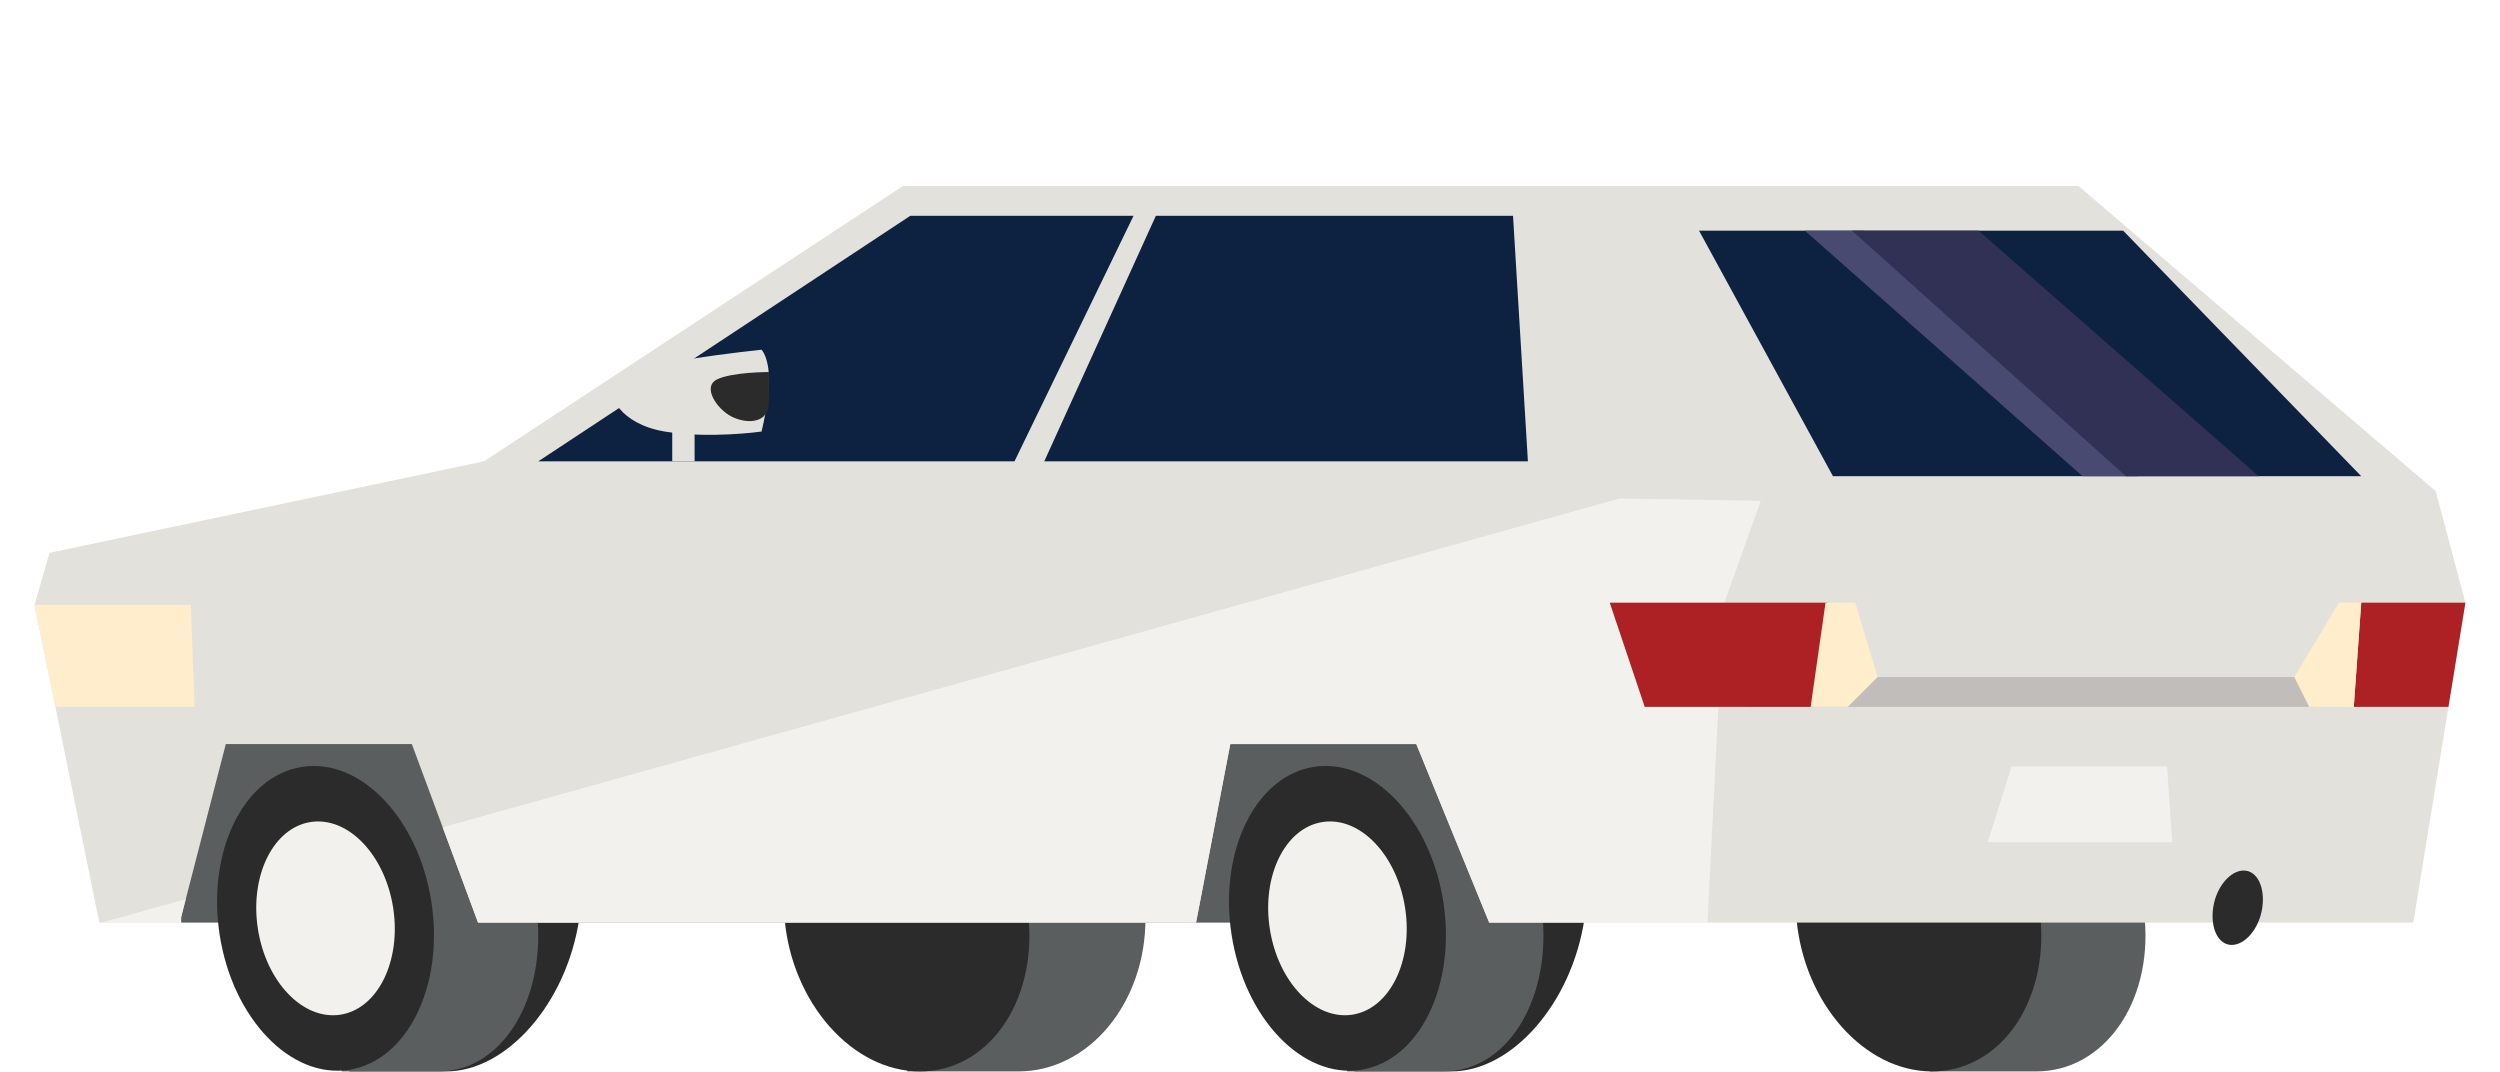
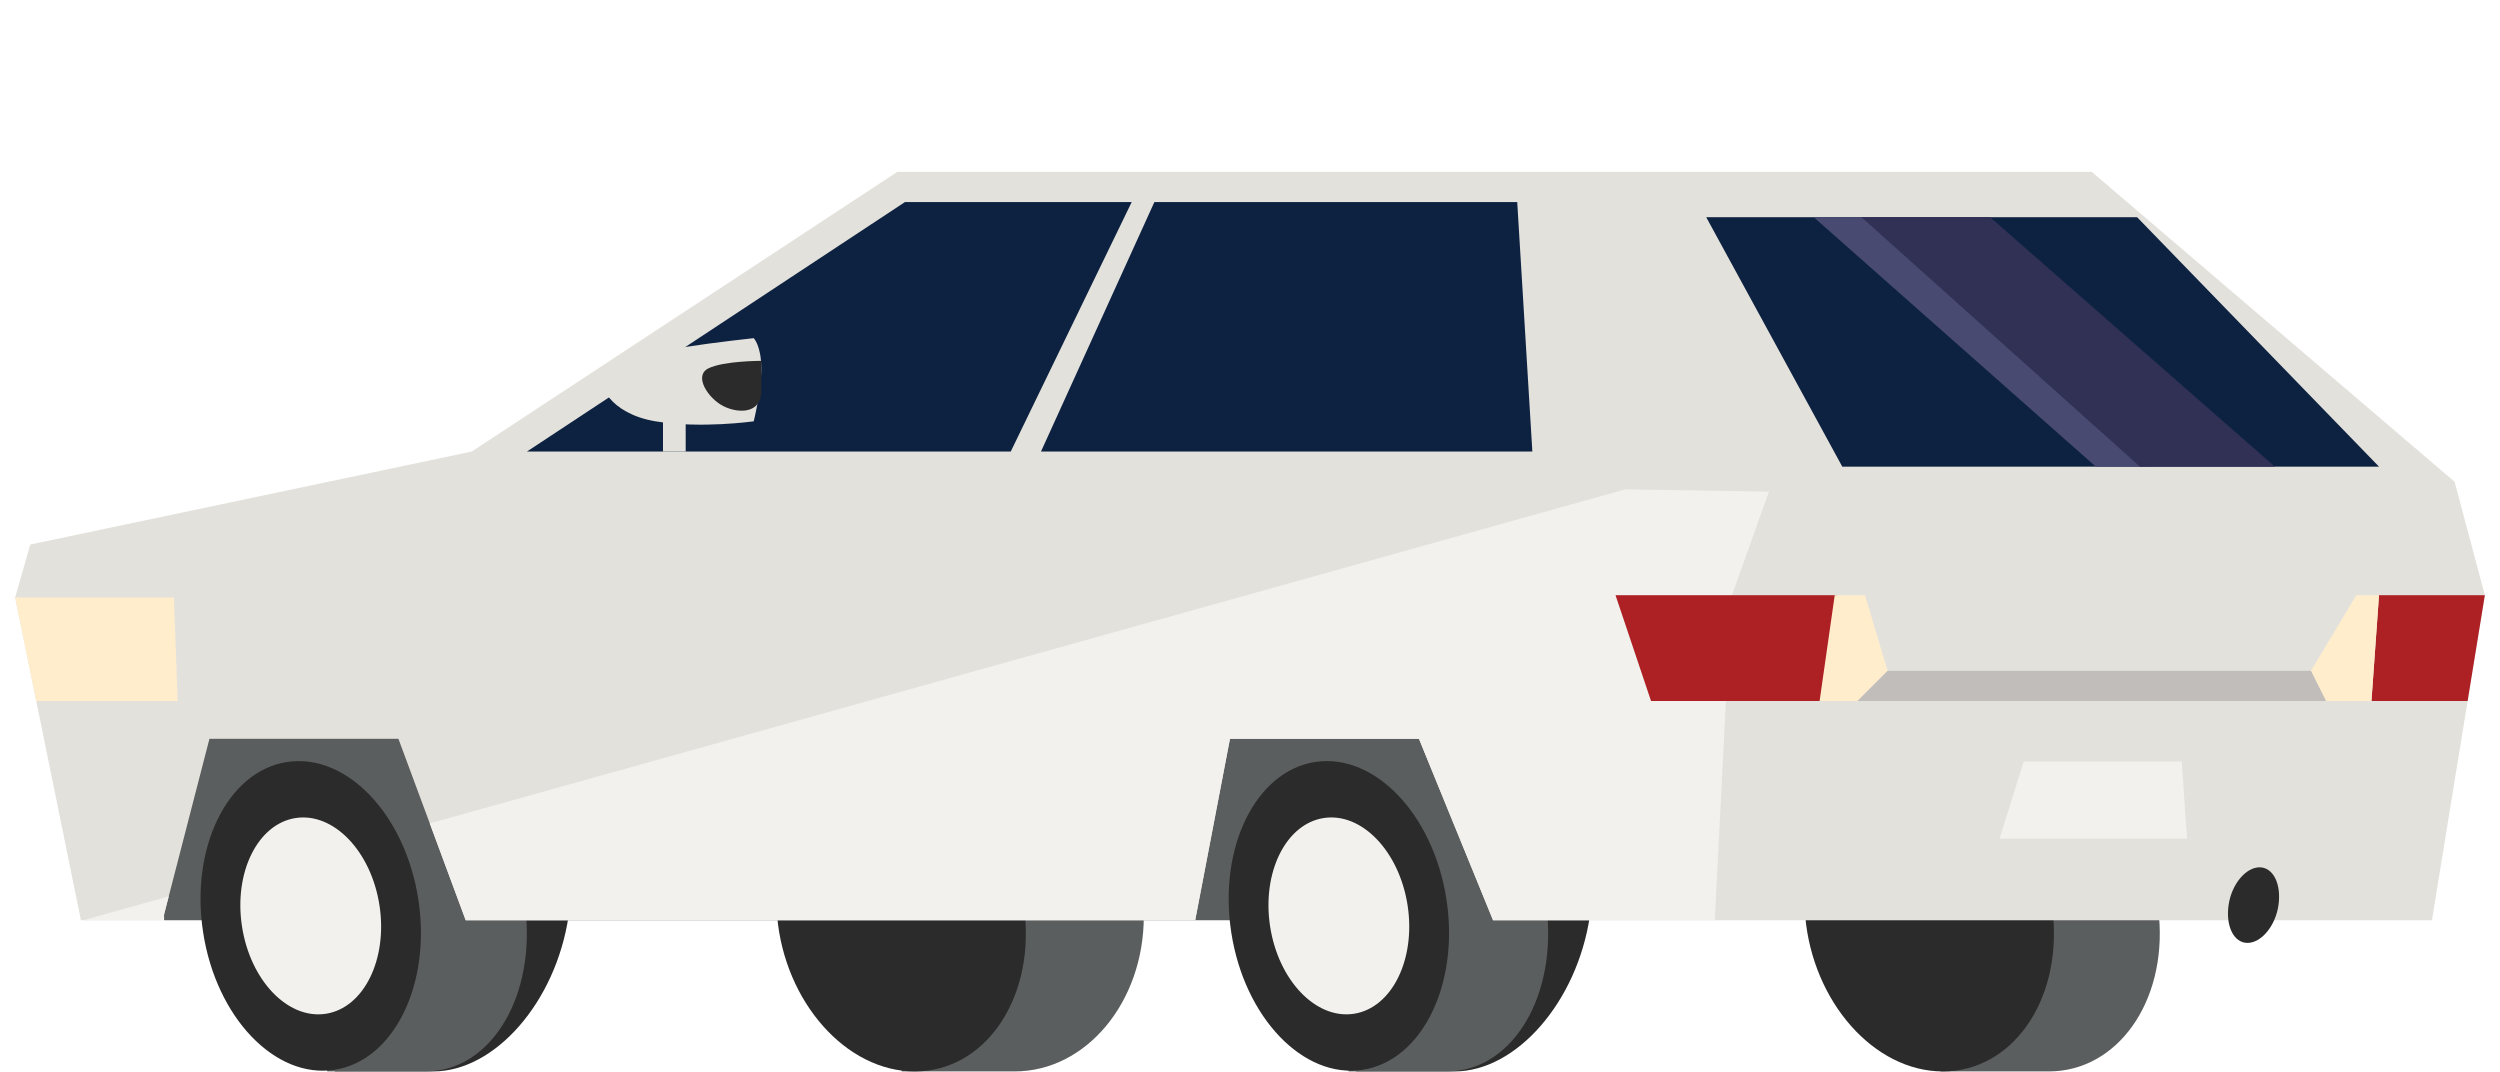
- <svg xmlns="http://www.w3.org/2000/svg" width="100%" height="100%" viewBox="0 0 336 144" version="1.1" xml:space="preserve" style="fill-rule:evenodd;clip-rule:evenodd;stroke-linejoin:round;stroke-miterlimit:1.414;">
-   <g id="car-angled-rear-left" transform="matrix(1,0,0,1,-1256,-628.493)">
+ <svg xmlns="http://www.w3.org/2000/svg" width="100%" height="100%" viewBox="0 0 420 180" version="1.1" xml:space="preserve" style="fill-rule:evenodd;clip-rule:evenodd;stroke-linejoin:round;stroke-miterlimit:2;">
+   <g id="car-angled-rear-left" transform="matrix(1.27,0,0,1.27,-1598.48,-801.066)">
    <g transform="matrix(-1,0,0,1,2834.35,13.4928)">
-       <path d="M1512.4,718C1504.2,718 1498.8,727.2 1500.5,738.5C1502.2,749.8 1510.2,759 1518.4,759C1524.4,759 1531.4,759 1531.4,759C1531.9,756.4 1530.7,741.6 1530.3,738.5C1528.7,727.2 1520.7,718 1512.4,718Z" style="fill:rgb(42,43,42);fill-rule:nonzero;" />
+       <path d="M1512.4,718C1504.2,718 1498.8,727.2 1500.5,738.5C1502.2,749.8 1510.2,759 1518.4,759L1531.4,759C1531.9,756.4 1530.7,741.6 1530.3,738.5C1528.7,727.2 1520.7,718 1512.4,718Z" style="fill:rgb(42,43,42);fill-rule:nonzero;" />
    </g>
    <g transform="matrix(-1,0,0,1,2834.35,13.4928)">
-       <path d="M1522.7,718C1514.5,718 1507.1,727.2 1506.1,738.5C1505.2,749.8 1511.1,759 1519.4,759C1525.4,759 1532.4,759 1532.4,759C1533.5,756.4 1535.7,741.6 1535.9,738.5C1536.9,727.2 1531,718 1522.7,718Z" style="fill:rgb(91,94,94);fill-rule:nonzero;" />
+       <path d="M1522.7,718C1514.5,718 1507.1,727.2 1506.1,738.5C1505.2,749.8 1511.1,759 1519.4,759L1532.4,759C1533.5,756.4 1535.7,741.6 1535.9,738.5C1536.9,727.2 1531,718 1522.7,718Z" style="fill:rgb(91,94,94);fill-rule:nonzero;" />
    </g>
    <g transform="matrix(-1,0,0,1,2834.35,13.4928)">
-       <path d="M1441.5,718C1432.1,718 1424.5,727.2 1424.4,738.5C1424.4,749.8 1432,759 1441.5,759C1448.4,759 1456.4,759 1456.4,759C1457.4,756.4 1458.5,741.6 1458.5,738.5C1458.6,727.2 1450.9,718 1441.5,718Z" style="fill:rgb(91,94,94);fill-rule:nonzero;" />
+       <path d="M1441.5,718C1432.1,718 1424.5,727.2 1424.4,738.5C1424.4,749.8 1432,759 1441.5,759L1456.4,759C1457.4,756.4 1458.5,741.6 1458.5,738.5C1458.6,727.2 1450.9,718 1441.5,718Z" style="fill:rgb(91,94,94);fill-rule:nonzero;" />
    </g>
    <g transform="matrix(-1,0,0,1,2834.35,13.4928)">
      <rect x="1378" y="711" width="176" height="28" style="fill:rgb(91,94,94);" />
    </g>
    <g transform="matrix(-0.1526,-0.9883,-0.9883,0.1526,2263.79,2155.87)">
      <ellipse cx="1534.6" cy="738.5" rx="20.6" ry="14.4" style="fill:rgb(42,43,42);" />
    </g>
    <g transform="matrix(-1,0,0,1,2834.35,13.4928)">
      <path d="M1458.3,718C1449.2,718 1441.1,727.2 1440.1,738.5C1439.1,749.8 1445.6,759 1454.7,759C1463.8,759 1471.9,749.8 1472.9,738.5C1473.9,727.2 1467.4,718 1458.3,718Z" style="fill:rgb(42,43,42);fill-rule:nonzero;" />
    </g>
    <g transform="matrix(-1,0,0,1,2834.35,13.4928)">
-       <path d="M1308.3,718C1299.2,718 1291.1,727.2 1290.1,738.5C1289.1,749.8 1295.6,759 1304.7,759C1311.3,759 1319,759 1319,759C1320.2,756.4 1322.6,741.6 1322.9,738.5C1323.9,727.2 1317.4,718 1308.3,718Z" style="fill:rgb(91,94,94);fill-rule:nonzero;" />
+       <path d="M1308.3,718C1299.2,718 1291.1,727.2 1290.1,738.5C1289.1,749.8 1295.6,759 1304.7,759L1319,759C1320.2,756.4 1322.6,741.6 1322.9,738.5C1323.9,727.2 1317.4,718 1308.3,718Z" style="fill:rgb(91,94,94);fill-rule:nonzero;" />
    </g>
    <g transform="matrix(-1,0,0,1,2834.35,13.4928)">
-       <path d="M1377.3,718C1369.1,718 1363.7,727.2 1365.4,738.5C1367.1,749.8 1375.1,759 1383.3,759C1389.3,759 1396.3,759 1396.3,759C1396.8,756.4 1395.6,741.6 1395.2,738.5C1393.6,727.2 1385.6,718 1377.3,718Z" style="fill:rgb(42,43,42);fill-rule:nonzero;" />
+       <path d="M1377.3,718C1369.1,718 1363.7,727.2 1365.4,738.5C1367.1,749.8 1375.1,759 1383.3,759L1396.3,759C1396.8,756.4 1395.6,741.6 1395.2,738.5C1393.6,727.2 1385.6,718 1377.3,718Z" style="fill:rgb(42,43,42);fill-rule:nonzero;" />
    </g>
    <g transform="matrix(-1,0,0,1,2834.35,13.4928)">
-       <path d="M1387.6,718C1379.4,718 1372,727.2 1371,738.5C1370.1,749.8 1376,759 1384.3,759C1390.3,759 1397.3,759 1397.3,759C1398.4,756.4 1400.6,741.6 1400.8,738.5C1401.8,727.2 1395.9,718 1387.6,718Z" style="fill:rgb(91,94,94);fill-rule:nonzero;" />
+       <path d="M1387.6,718C1379.4,718 1372,727.2 1371,738.5C1370.1,749.8 1376,759 1384.3,759L1397.3,759C1398.4,756.4 1400.6,741.6 1400.8,738.5C1401.8,727.2 1395.9,718 1387.6,718Z" style="fill:rgb(91,94,94);fill-rule:nonzero;" />
    </g>
    <g transform="matrix(-1,0,0,1,2834.35,13.4928)">
      <path d="M1322.3,718C1313.2,718 1305.1,727.2 1304.1,738.5C1303.1,749.8 1309.6,759 1318.7,759C1327.8,759 1335.9,749.8 1336.9,738.5C1337.9,727.2 1331.4,718 1322.3,718Z" style="fill:rgb(42,43,42);fill-rule:nonzero;" />
    </g>
    <g transform="matrix(-0.1526,-0.9883,-0.9883,0.1526,2379.04,2021.46)">
      <ellipse cx="1398.6" cy="738.5" rx="20.6" ry="14.4" style="fill:rgb(42,43,42);" />
    </g>
    <g id="rims">
      <g transform="matrix(-0.1526,-0.9883,-0.9883,0.1526,2379.04,2021.46)">
        <ellipse cx="1398.6" cy="738.5" rx="13.1" ry="9.2" style="fill:rgb(243,241,237);" />
      </g>
      <g transform="matrix(-0.1526,-0.9883,-0.9883,0.1526,2263.79,2155.87)">
        <ellipse cx="1534.6" cy="738.5" rx="13.1" ry="9.2" style="fill:rgb(243,241,237);" />
      </g>
    </g>
    <g id="body__x2B__mask">
      <g transform="matrix(-1,0,0,1,2834.35,13.4928)">
        <clipPath id="_clip1">
          <path d="M1571.7,689.3L1513.3,677L1457,640L1299,640L1251,681L1247,696L1254,739L1378.2,739L1388,715L1413,715L1417.6,739L1514.1,739L1523,715L1548,715L1554.2,739L1565,739L1573.7,696.3L1571.7,689.3Z" />
        </clipPath>
        <g clip-path="url(#_clip1)">
          <path d="M1299,640L1457,640L1513.3,677L1571.7,689.3L1573.7,696.3L1565,739L1254,739L1247,696L1251,681L1299,640Z" style="fill:rgb(227,225,220);fill-rule:nonzero;" />
        </g>
      </g>
      <g transform="matrix(-1,0,0,1,2834.35,13.4928)">
        <clipPath id="_clip2">
          <path d="M1571.7,689.3L1513.3,677L1457,640L1299,640L1251,681L1247,696L1254,739L1378.2,739L1388,715L1413,715L1417.6,739L1514.1,739L1523,715L1548,715L1554.2,739L1565,739L1573.7,696.3L1571.7,689.3Z" />
        </clipPath>
        <g clip-path="url(#_clip2)">
          <path d="M1341.7,682.3L1346.7,696.3L1349,741.6L1574,741.6L1360.7,682C1360.7,682 1341.3,682.3 1341.7,682.3Z" style="fill:rgb(243,241,237);fill-rule:nonzero;" />
        </g>
      </g>
      <g transform="matrix(-1,0,0,1,2834.35,13.4928)">
        <clipPath id="_clip3">
          <path d="M1571.7,689.3L1513.3,677L1457,640L1299,640L1251,681L1247,696L1254,739L1378.2,739L1388,715L1413,715L1417.6,739L1514.1,739L1523,715L1548,715L1554.2,739L1565,739L1573.7,696.3L1571.7,689.3Z" />
        </clipPath>
        <g clip-path="url(#_clip3)">
          <path d="M1308,718L1287.1,718L1286.4,728.2L1311.2,728.2L1308,718Z" style="fill:rgb(243,241,237);fill-rule:nonzero;" />
        </g>
      </g>
      <g transform="matrix(-1,0,0,1,2834.35,13.4928)">
        <clipPath id="_clip4">
          <path d="M1571.7,689.3L1513.3,677L1457,640L1299,640L1251,681L1247,696L1254,739L1378.2,739L1388,715L1413,715L1417.6,739L1514.1,739L1523,715L1548,715L1554.2,739L1565,739L1573.7,696.3L1571.7,689.3Z" />
        </clipPath>
        <g clip-path="url(#_clip4)">
          <rect x="1266.9" y="706" width="76.4" height="4" style="fill:rgb(192,189,186);" />
        </g>
      </g>
      <g transform="matrix(-1,0,0,1,2834.35,13.4928)">
        <clipPath id="_clip5">
          <path d="M1571.7,689.3L1513.3,677L1457,640L1299,640L1251,681L1247,696L1254,739L1378.2,739L1388,715L1413,715L1417.6,739L1514.1,739L1523,715L1548,715L1554.2,739L1565,739L1573.7,696.3L1571.7,689.3Z" />
        </clipPath>
        <g clip-path="url(#_clip5)">
          <path d="M1244,696L1261,696L1262,710L1246,710L1244,696Z" style="fill:rgb(173,32,36);fill-rule:nonzero;" />
        </g>
      </g>
      <g transform="matrix(-1,0,0,1,2834.35,13.4928)">
        <clipPath id="_clip6">
          <path d="M1571.7,689.3L1513.3,677L1457,640L1299,640L1251,681L1247,696L1254,739L1378.2,739L1388,715L1413,715L1417.6,739L1514.1,739L1523,715L1548,715L1554.2,739L1565,739L1573.7,696.3L1571.7,689.3Z" />
        </clipPath>
        <g clip-path="url(#_clip6)">
          <path d="M1332.7,696L1362,696L1357.3,710L1334.7,710L1332.7,696Z" style="fill:rgb(173,32,36);fill-rule:nonzero;" />
        </g>
      </g>
      <g transform="matrix(-1,0,0,1,2834.35,13.4928)">
        <clipPath id="_clip7">
          <path d="M1571.7,689.3L1513.3,677L1457,640L1299,640L1251,681L1247,696L1254,739L1378.2,739L1388,715L1413,715L1417.6,739L1514.1,739L1523,715L1548,715L1554.2,739L1565,739L1573.7,696.3L1571.7,689.3Z" />
        </clipPath>
        <g clip-path="url(#_clip7)">
          <path d="M1552.7,696.3L1552.2,710L1574.3,710L1577,696.3L1552.7,696.3Z" style="fill:rgb(255,237,204);fill-rule:nonzero;" />
        </g>
      </g>
      <g transform="matrix(-1,0,0,1,2834.35,13.4928)">
        <clipPath id="_clip8">
          <path d="M1571.7,689.3L1513.3,677L1457,640L1299,640L1251,681L1247,696L1254,739L1378.2,739L1388,715L1413,715L1417.6,739L1514.1,739L1523,715L1548,715L1554.2,739L1565,739L1573.7,696.3L1571.7,689.3Z" />
        </clipPath>
        <g clip-path="url(#_clip8)">
          <path d="M1261,696L1264,696L1270,706L1268,710L1262,710L1261,696Z" style="fill:rgb(255,237,204);fill-rule:nonzero;" />
        </g>
      </g>
      <g transform="matrix(-1,0,0,1,2834.35,13.4928)">
        <clipPath id="_clip9">
          <path d="M1571.7,689.3L1513.3,677L1457,640L1299,640L1251,681L1247,696L1254,739L1378.2,739L1388,715L1413,715L1417.6,739L1514.1,739L1523,715L1548,715L1554.2,739L1565,739L1573.7,696.3L1571.7,689.3Z" />
        </clipPath>
        <g clip-path="url(#_clip9)">
          <path d="M1333,696L1329,696L1326,706L1330,710L1335,710L1333,696Z" style="fill:rgb(255,237,204);fill-rule:nonzero;" />
        </g>
      </g>
    </g>
    <g id="windows">
      <g transform="matrix(-1,0,0,1,2834.35,13.4928)">
        <path d="M1426,644L1456,644L1506,677L1442,677L1426,644Z" style="fill:rgb(13,34,65);fill-rule:nonzero;" />
      </g>
      <g transform="matrix(-1,0,0,1,2834.35,13.4928)">
        <path d="M1423,644L1375,644L1373,677L1438,677L1423,644Z" style="fill:rgb(13,34,65);fill-rule:nonzero;" />
      </g>
      <g transform="matrix(-1,0,0,1,2834.35,13.4928)">
        <path d="M1350,646L1293,646L1261,679L1332,679L1350,646Z" style="fill:rgb(13,34,65);fill-rule:nonzero;" />
      </g>
      <g transform="matrix(-1,0,0,1,2834.35,13.4928)">
        <clipPath id="_clip10">
          <path d="M1350,646L1293,646L1261,679L1332,679L1350,646Z" />
        </clipPath>
        <g clip-path="url(#_clip10)">
          <path d="M1336.57,645.3L1296.2,681L1288.8,681L1329,645L1336.57,645.3Z" style="fill:rgb(72,74,113);fill-rule:nonzero;" />
        </g>
        <clipPath id="_clip11">
          <path d="M1350,646L1293,646L1261,679L1332,679L1350,646Z" />
        </clipPath>
        <g clip-path="url(#_clip11)">
          <path d="M1273.3,680.3L1315.3,643.5L1330.8,644.8L1283.7,687L1273.3,680.3Z" style="fill:rgb(49,49,85);fill-rule:nonzero;" />
        </g>
      </g>
    </g>
    <g id="mirror">
      <g transform="matrix(-1,0,0,1,2834.35,13.4928)">
        <path d="M1476,662C1476,662 1495,664 1496,666C1497,668 1495,672 1489,673C1483,674 1476,673 1476,673C1476,673 1475,669 1475,666C1475,663 1476,662 1476,662" style="fill:rgb(227,225,220);fill-rule:nonzero;" />
      </g>
      <g transform="matrix(-1,0,0,1,2834.35,13.4928)">
-         <path d="M1475,665C1475,665 1480,665 1482,666C1484,667 1482,670 1480,671C1478,672 1475,672 1475,669C1475,666 1475,665 1475,665Z" style="fill:rgb(42,43,42);fill-rule:nonzero;" />
+         <path d="M1475,665C1475,665 1480,665 1482,666C1484,667 1482,670 1480,671C1478,672 1475,672 1475,669L1475,665Z" style="fill:rgb(42,43,42);fill-rule:nonzero;" />
      </g>
      <g transform="matrix(-1,0,0,1,2834.35,13.4928)">
        <path d="M1488,677L1488,672L1485,672L1485,677L1488,677" style="fill:rgb(227,225,220);fill-rule:nonzero;" />
      </g>
    </g>
    <g id="exhaust" transform="matrix(-1,0,0,1,2834.35,13.4928)">
      <path d="M1280.9,737C1280.5,734.2 1278.6,732 1276.8,732C1275,732 1273.9,734.2 1274.3,737C1274.7,739.8 1276.6,742 1278.4,742C1280.2,742 1281.3,739.8 1280.9,737Z" style="fill:rgb(42,43,42);fill-rule:nonzero;" />
    </g>
  </g>
</svg>
